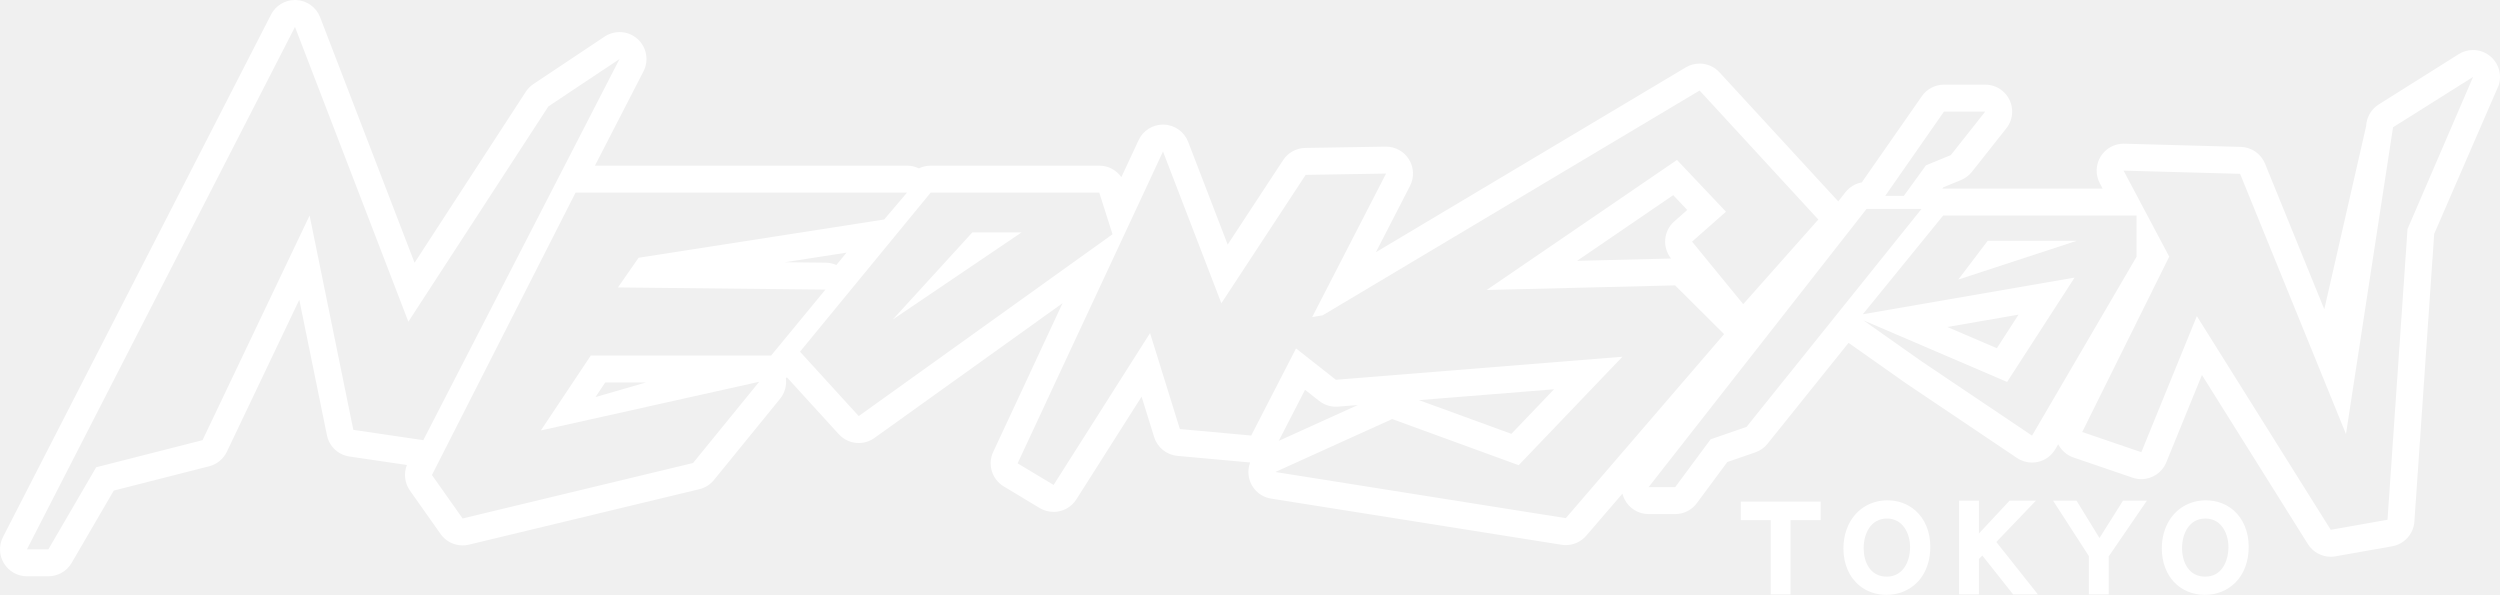
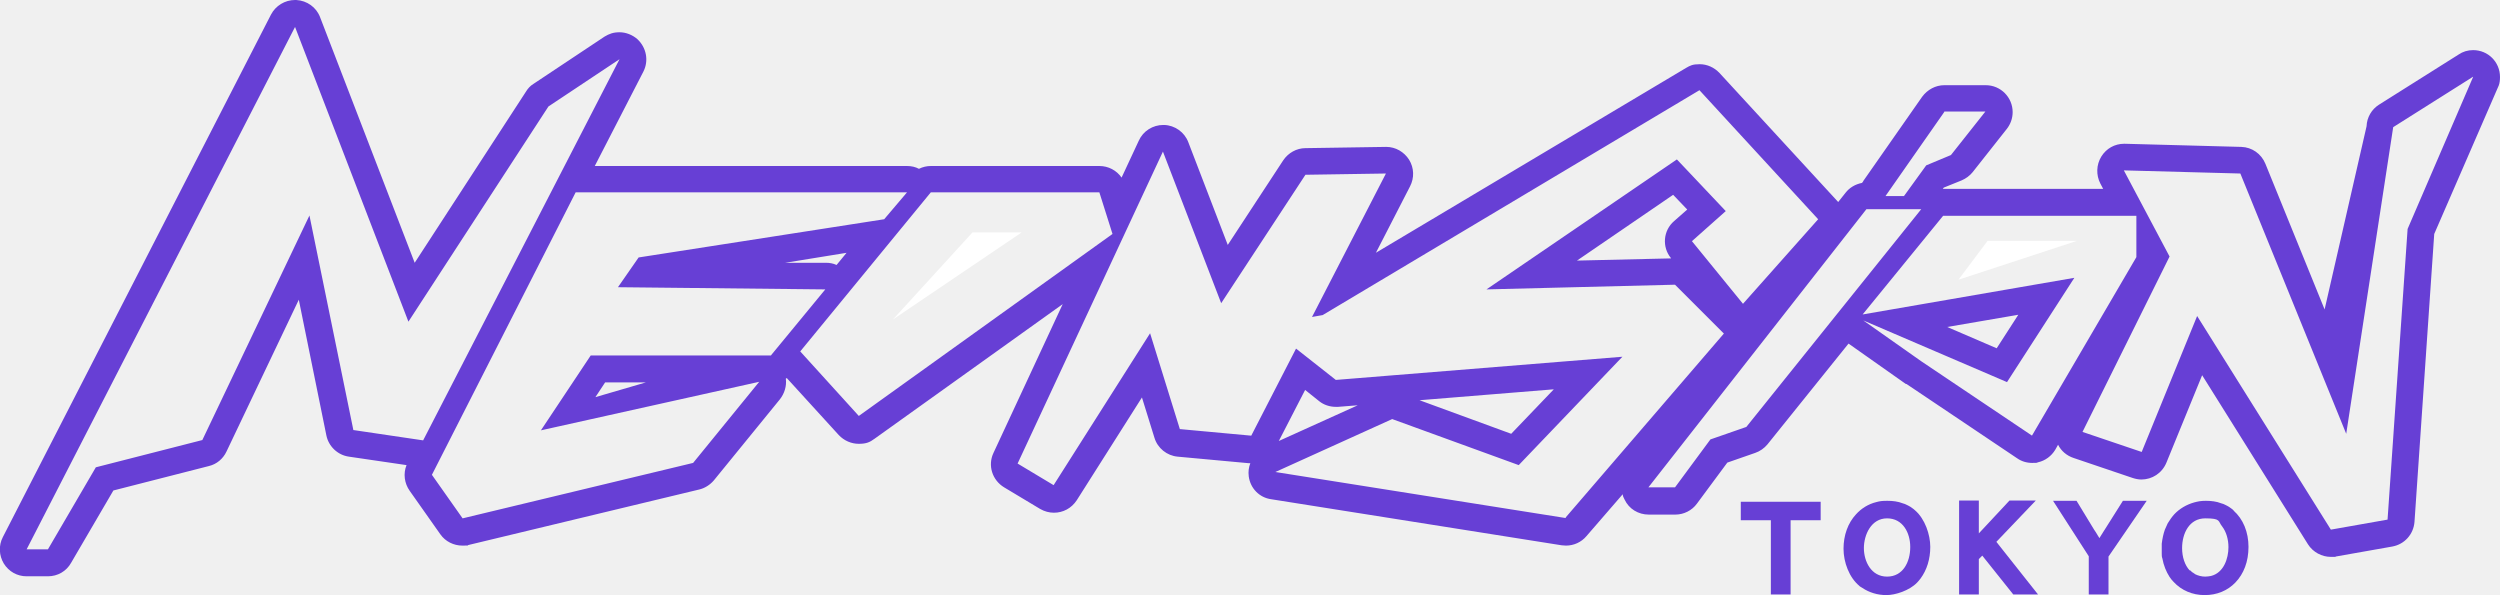
- <svg xmlns="http://www.w3.org/2000/svg" id="CMYK" viewBox="0 0 798.21 189.927">
+ <svg xmlns="http://www.w3.org/2000/svg" id="CMYK" version="1.1" viewBox="0 0 798.2 189.9">
  <defs>
-     <style>.cls-1{fill:#fff;stroke-width:0px;}</style>
+     <style>
+       .st0 {
+         fill: #673fd5;
+       }
+ 
+       .st1 {
+         fill: #fff;
+       }
+     </style>
  </defs>
-   <polygon class="cls-1" points="285.061 102.008 326.181 74.191 310.459 74.191 285.061 102.008" />
-   <path class="cls-1" d="m789.609,15.969h-.011s-.009,0-.013,0c-.004,0-.008,0-.011,0-.005,0-.009,0-.014,0-.006,0-.011,0-.016,0-.004,0-.009,0-.014,0-.005,0-.009,0-.013,0-.003,0-.005,0-.008,0-1.694.019-3.27.527-4.594,1.391l-25.434,15.997c-2.394,1.506-3.895,4.093-4.015,6.919l-13.357,58.47-18.919-46.488c-1.286-3.161-4.32-5.263-7.732-5.357l-37.195-1.02c-.079-.002-.158-.003-.237-.003-2.97,0-5.738,1.534-7.31,4.068-1.613,2.601-1.723,5.863-.288,8.567l.9,1.695h-50.898c-.086,0-.172.001-.258.004l.294-.406,5.659-2.324c1.365-.561,2.563-1.463,3.479-2.621l10.923-13.81c1.204-1.48,1.926-3.368,1.926-5.425,0-4.744-3.839-8.591-8.581-8.602h-13.189c-2.813,0-5.448,1.375-7.057,3.683l-18.761,26.912c-.139.199-.269.403-.389.611-2.073.365-3.96,1.483-5.28,3.167l-2.274,2.903c-.011-.012-.021-.023-.032-.035l-37.903-41.188c-1.677-1.822-3.991-2.778-6.334-2.778-1.51,0-3.032.397-4.403,1.214l-98.953,59.015,10.9-21.171c1.384-2.689,1.255-5.907-.34-8.476-1.571-2.529-4.336-4.064-7.307-4.064-.047,0-.093,0-.139.001l-25.671.414c-2.848.046-5.489,1.499-7.052,3.88l-17.712,26.976-12.614-32.796c-1.239-3.221-4.283-5.39-7.731-5.509-.1-.003-.2-.005-.299-.005-3.333,0-6.378,1.93-7.794,4.966l-5.511,11.817c-1.58-2.259-4.189-3.673-7.051-3.673h-53.82c-1.325,0-2.613.305-3.775.873-1.135-.556-2.41-.869-3.758-.872h-.015s-.004,0-.005,0h-99.648l15.501-30.108c1.794-3.485,1.006-7.741-1.917-10.353-1.621-1.448-3.672-2.188-5.733-2.188-1.655,0-3.317.476-4.769,1.444l-22.72,15.142c-.973.648-1.803,1.488-2.44,2.468l-35.514,54.601L102.213,5.514c-1.218-3.166-4.182-5.321-7.569-5.502-.154-.008-.308-.012-.462-.012-3.212,0-6.174,1.795-7.652,4.675L.949,171.469c-1.368,2.667-1.25,5.854.313,8.411,1.563,2.558,4.344,4.118,7.341,4.118h6.84c3.061,0,5.892-1.627,7.433-4.272l13.451-23.09,30.462-7.762c2.475-.631,4.542-2.329,5.641-4.635l23.129-48.529,8.825,43.255c.724,3.548,3.592,6.263,7.174,6.791l18.366,2.707c-1.079,2.69-.735,5.766.957,8.163l9.794,13.874c1.635,2.316,4.274,3.642,7.027,3.642.669,0,1.344-.078,2.013-.239l73.575-17.709c1.832-.441,3.468-1.471,4.658-2.932l21.115-25.932c1.542-1.894,2.172-4.3,1.85-6.618.116-.076.229-.154.341-.235l16.564,18.167c1.686,1.849,4.013,2.807,6.361,2.807,1.743,0,3.496-.528,5.006-1.61l60.073-43.037-22.148,47.492c-1.861,3.99-.409,8.741,3.365,11.009l11.492,6.907c1.386.833,2.914,1.23,4.424,1.23,2.85,0,5.633-1.416,7.269-3.992l20.832-32.804,4.008,12.895c1.033,3.325,3.969,5.699,7.436,6.014l22.773,2.07c.148.013.295.023.442.029-.496,1.307-.677,2.743-.481,4.197.507,3.765,3.424,6.751,7.175,7.347l92.739,14.735c.451.072.902.107,1.351.107,2.483,0,4.872-1.076,6.52-2.992l11.563-13.44c.143.579.348,1.148.616,1.698,1.441,2.959,4.443,4.836,7.734,4.836h8.488c2.726,0,5.29-1.292,6.912-3.482l9.731-13.137,8.946-3.091c1.532-.529,2.884-1.481,3.899-2.745l25.868-32.223,18.339,12.928c.052.037.104.073.157.108l35.289,23.727c1.431.962,3.104,1.464,4.8,1.464.641,0,1.284-.072,1.919-.217,2.316-.53,4.309-1.994,5.508-4.046l.929-1.59c1.011,1.985,2.76,3.51,4.885,4.236l18.877,6.447c.919.314,1.857.463,2.78.463,3.406,0,6.611-2.036,7.965-5.355l11.383-27.904,33.833,53.999c1.591,2.539,4.361,4.035,7.288,4.035.498,0,1.001-.043,1.503-.132l18.127-3.212c3.889-.689,6.81-3.939,7.081-7.879l6.326-91.866,20.581-47.41c.278-.846.428-1.749.428-2.688,0-4.751-3.85-8.602-8.601-8.602Zm-168.926,19.658h13.169-.002l-10.992,13.898-7.922,3.254-7.073,9.761h-5.941l18.761-26.912ZM112.813,137.246l-13.962-68.436-34.186,71.728-33.956,8.653-15.266,26.205h-6.84L94.185,8.602l36.197,94.113,44.704-68.73,22.72-15.142-62.654,121.694-22.338-3.292Zm133.389-23.731h-57.573l-15.946,23.919,69.711-15.536-21.115,25.932-73.575,17.709-9.793-13.874,45.863-90.174h105.828-.002l-7.301,8.592-78.409,12.217-6.592,9.475,66.244.694-17.339,21.046Zm-39.956,8.602l-16.126,4.669,3.113-4.669h13.013Zm64.029-41.454l-3.24,3.945c-1.053-.468-2.208-.728-3.404-.741l-13.042-.137,19.686-3.067Zm3.901,52.185l-18.746-20.56,41.726-50.796h53.82l4.233,13.304-81.032,58.053Zm225.759,32.589l-92.739-14.735,37.306-16.907,40.39,14.735,33.118-34.624-91.485,7.351-12.721-10.006-14.317,27.807-22.773-2.07-9.523-30.64-30.794,48.49-11.492-6.907,46.426-99.55,18.632,48.444,26.913-40.991,25.671-.414-23.593,45.825,3.357-.571,120.343-71.772,37.903,41.188-23.972,27.02-16.337-19.96,10.83-9.556-15.645-16.529-60.773,41.522,60.172-1.47,15.645,15.57-50.544,58.749Zm-91.649-24.674l8.395-16.306,4.526,3.56c1.521,1.197,3.396,1.841,5.318,1.841.229,0,.459-.009.689-.028l6.312-.507-25.241,11.439Zm44.762-13.008l43.125-3.465-13.613,14.232-29.512-10.767Zm80.501-45.211l-30.011.733,30.693-20.97,4.478,4.731-4.15,3.662c-3.451,3.046-3.891,8.264-1.01,11.843Zm24.088,53.757l-11.464,3.961-11.317,15.278h-8.488l69.598-88.837h17.543-.002l-55.872,69.599Zm91.16,2.786l-35.289-23.727-18.572-13.093,45.902,19.679,21.546-33.315-67.62,11.711,25.665-31.532h61.742v13.155l-33.375,57.121Zm-27.053-34.687l22.746-3.939-6.932,10.719-15.814-6.779Zm167.864-71.227h.002-.002Zm0-8.602l-20.923,48.55-6.392,92.823-18.127,3.212-42.746-68.226-17.724,43.449-18.877-6.447,27.782-55.99-14.574-27.462,37.195,1.021,33.813,83.087,15.025-97.949,25.547-16.068h.002-.002Z" />
-   <polygon class="cls-1" points="625.253 89.255 663.075 76.874 634.642 76.874 625.253 89.255" />
-   <polygon class="cls-1" points="650.039 159.849 641.623 159.849 631.833 170.341 631.833 159.849 625.508 159.849 625.508 189.792 631.833 189.792 631.833 178.48 632.928 177.373 642.756 189.792 650.673 189.792 637.392 173.049 650.039 159.849" />
-   <path class="cls-1" d="m672.039,169.074l-.203.316c-.536.836-1.032,1.619-1.512,2.391-.16-.261-.323-.527-.491-.801l-.636-1.037c-.176-.288-.358-.587-.555-.914l-5.636-9.181h-7.502l11.446,17.714v12.229h6.325v-12.135l12.196-17.808h-7.63l-5.803,9.225Z" />
-   <path class="cls-1" d="m611.547,162.992h0c-.333-.294-.686-.574-1.05-.832-.365-.259-.748-.501-1.135-.718-.196-.11-.396-.215-.598-.315-.405-.199-.827-.38-1.254-.537-1.524-.56-3.171-.844-4.897-.844-1.214,0-2.408.147-3.55.438-2.521.642-4.774,1.983-6.518,3.879-2.561,2.784-3.971,6.706-3.971,11.044,0,4.942,1.82,9.155,5.124,11.862.144.118.292.233.442.346.15.112.301.221.455.325,2.196,1.496,4.863,2.286,7.714,2.286,3.817,0,7.31-1.419,9.835-3.997.372-.38.737-.804,1.085-1.262,2.019-2.657,3.086-6.151,3.086-10.102,0-4.751-1.693-8.861-4.767-11.574Zm-1.694,11.709c0,4.683-2.302,9.409-7.443,9.409-5.444,0-7.376-4.886-7.376-9.07,0-4.717,2.302-9.477,7.444-9.477,5.068,0,7.376,4.737,7.376,9.138Z" />
-   <polygon class="cls-1" points="555.805 166.072 565.36 166.072 565.36 189.792 571.685 189.792 571.685 166.072 581.309 166.072 581.309 160.154 555.805 160.154 555.805 166.072" />
-   <path class="cls-1" d="m713.204,162.992h0c-.335-.296-.688-.575-1.05-.832-.365-.259-.748-.501-1.135-.718-.196-.11-.396-.215-.598-.315-.405-.199-.827-.38-1.254-.537-1.524-.56-3.171-.844-4.896-.844-1.251,0-2.487.159-3.672.473-2.473.654-4.684,1.983-6.397,3.845-.799.869-1.496,1.86-2.069,2.945-.339.641-.637,1.322-.888,2.023-.502,1.404-.822,2.912-.951,4.484-.043.523-.064,1.059-.064,1.593,0,.53.021,1.06.064,1.575.041.511.105,1.021.189,1.518.375,2.22,1.151,4.22,2.308,5.944.382.57.81,1.112,1.271,1.612,2.485,2.689,6.001,4.17,9.902,4.17,3.817,0,7.31-1.419,9.836-3.997,2.728-2.785,4.171-6.715,4.171-11.364,0-4.751-1.693-8.861-4.767-11.574Zm-14.079,19.105c-1.547-1.629-2.434-4.202-2.434-7.057,0-4.717,2.302-9.477,7.443-9.477,2.228,0,4.029.869,5.354,2.582,1.285,1.661,2.021,4.051,2.021,6.556,0,3.614-1.477,8.192-5.641,9.203-.564.137-1.17.206-1.802.206-1.224,0-2.329-.253-3.292-.757l-.068-.038c-.149-.08-.292-.167-.432-.258-.116-.075-.228-.154-.337-.235-.159-.119-.295-.23-.417-.338-.124-.11-.253-.237-.396-.387Z" />
+   <polygon class="st1" points="285.1 102 326.2 74.2 310.5 74.2 285.1 102" />
+   <path class="st0" d="M789.6,16h0c-1.7,0-3.3.5-4.6,1.4l-25.4,16c-2.4,1.5-3.9,4.1-4,6.9l-13.4,58.5-18.9-46.5c-1.3-3.2-4.3-5.3-7.7-5.4l-37.2-1h-.2c-3,0-5.7,1.5-7.3,4.1s-1.7,5.9-.3,8.6l.9,1.7h-51.2l.3-.4,5.7-2.3c1.4-.6,2.6-1.5,3.5-2.6l10.9-13.8c1.2-1.5,1.9-3.4,1.9-5.4,0-4.7-3.8-8.6-8.6-8.6h-13.2c-2.8,0-5.4,1.4-7.1,3.7l-18.8,26.9c0,.2-.3.4-.4.6-2.1.4-4,1.5-5.3,3.2l-2.3,2.9h0l-37.9-41.2c-1.7-1.8-4-2.8-6.3-2.8s-3,.4-4.4,1.2l-99,59,10.9-21.2c1.4-2.7,1.3-5.9-.3-8.5-1.6-2.5-4.3-4.1-7.3-4.1s0,0-.1,0l-25.7.4c-2.8,0-5.5,1.5-7.1,3.9l-17.7,27-12.6-32.8c-1.2-3.2-4.3-5.4-7.7-5.5h-.3c-3.3,0-6.4,1.9-7.8,5l-5.5,11.8c-1.6-2.3-4.2-3.7-7.1-3.7h-53.8c-1.3,0-2.6.3-3.8.9-1.1-.6-2.4-.9-3.8-.9h-99.7l15.5-30.1c1.8-3.5,1-7.7-1.9-10.4-1.6-1.4-3.7-2.2-5.7-2.2s-3.3.5-4.8,1.4l-22.7,15.1c-1,.6-1.8,1.5-2.4,2.5l-35.5,54.6L102.2,5.5C101,2.3,98,.2,94.6,0h-.4C91,0,88,1.8,86.5,4.7L.9,171.5c-1.4,2.7-1.2,5.9.3,8.4,1.6,2.6,4.3,4.1,7.3,4.1h6.8c3.1,0,5.9-1.6,7.4-4.3l13.5-23.1,30.5-7.8c2.5-.6,4.5-2.3,5.6-4.6l23.1-48.5,8.8,43.3c.7,3.5,3.6,6.3,7.2,6.8l18.4,2.7c-1.1,2.7-.7,5.8,1,8.2l9.8,13.9c1.6,2.3,4.3,3.6,7,3.6s1.3,0,2-.2l73.6-17.7c1.8-.4,3.5-1.5,4.7-2.9l21.1-25.9c1.5-1.9,2.2-4.3,1.9-6.6.1,0,.2-.2.3-.2l16.6,18.2c1.7,1.8,4,2.8,6.4,2.8s3.5-.5,5-1.6l60.1-43-22.1,47.5c-1.9,4-.4,8.7,3.4,11l11.5,6.9c1.4.8,2.9,1.2,4.4,1.2,2.9,0,5.6-1.4,7.3-4l20.8-32.8,4,12.9c1,3.3,4,5.7,7.4,6l22.8,2.1h.4c-.5,1.3-.7,2.7-.5,4.2.5,3.8,3.4,6.8,7.2,7.3l92.7,14.7c.5,0,.9.1,1.4.1,2.5,0,4.9-1.1,6.5-3l11.6-13.4c0,.6.3,1.1.6,1.7,1.4,3,4.4,4.8,7.7,4.8h8.5c2.7,0,5.3-1.3,6.9-3.5l9.7-13.1,8.9-3.1c1.5-.5,2.9-1.5,3.9-2.7l25.9-32.2,18.3,12.9s0,0,.2,0l35.3,23.7c1.4,1,3.1,1.5,4.8,1.5s1.3,0,1.9-.2c2.3-.5,4.3-2,5.5-4l.9-1.6c1,2,2.8,3.5,4.9,4.2l18.9,6.4c.9.3,1.9.5,2.8.5,3.4,0,6.6-2,8-5.4l11.4-27.9,33.8,54c1.6,2.5,4.4,4,7.3,4s1,0,1.5-.1l18.1-3.2c3.9-.7,6.8-3.9,7.1-7.9l6.3-91.9,20.6-47.4c.3-.8.4-1.7.4-2.7,0-4.8-3.8-8.6-8.6-8.6h0ZM620.7,35.6h13.2l-11,13.9-7.9,3.3-7.1,9.8h-5.9l18.8-26.9h0ZM112.8,137.2l-14-68.4-34.2,71.7-34,8.7-15.3,26.2h-6.8L94.2,8.6l36.2,94.1,44.7-68.7,22.7-15.1-62.7,121.7-22.3-3.3h0ZM246.2,113.5h-57.6l-15.9,23.9,69.7-15.5-21.1,25.9-73.6,17.7-9.8-13.9,45.9-90.2h105.8l-7.3,8.6-78.4,12.2-6.6,9.5,66.2.7-17.3,21h0ZM206.2,122.1l-16.1,4.7,3.1-4.7h13ZM270.3,80.7l-3.2,3.9c-1.1-.5-2.2-.7-3.4-.7h-13c0,0,19.7-3.2,19.7-3.2h-.1ZM274.2,132.8l-18.7-20.6,41.7-50.8h53.8l4.2,13.3-81,58.1h0ZM499.9,165.4l-92.7-14.7,37.3-16.9,40.4,14.7,33.1-34.6-91.5,7.4-12.7-10-14.3,27.8-22.8-2.1-9.5-30.6-30.8,48.5-11.5-6.9,46.4-99.6,18.6,48.4,26.9-41,25.7-.4-23.6,45.8,3.4-.6,120.3-71.8,37.9,41.2-24,27-16.3-20,10.8-9.6-15.6-16.5-60.8,41.5,60.2-1.5,15.6,15.6-50.5,58.7h0v.2ZM408.3,140.8l8.4-16.3,4.5,3.6c1.5,1.2,3.4,1.8,5.3,1.8s.5,0,.7,0l6.3-.5-25.2,11.4h0ZM453,127.8l43.1-3.5-13.6,14.2-29.5-10.8h0ZM533.5,82.5l-30,.7,30.7-21,4.5,4.7-4.2,3.7c-3.5,3-3.9,8.3-1,11.8h0ZM557.6,136.3l-11.5,4-11.3,15.3h-8.5l69.6-88.8h17.5l-55.9,69.6h.1ZM648.8,139.1l-35.3-23.7-18.6-13.1,45.9,19.7,21.5-33.3-67.6,11.7,25.7-31.5h61.7v13.2l-33.4,57.1h0ZM621.7,104.4l22.7-3.9-6.9,10.7-15.8-6.8h0ZM789.6,33.2h0ZM789.6,24.6l-20.9,48.5-6.4,92.8-18.1,3.2-42.7-68.2-17.7,43.4-18.9-6.4,27.8-56-14.6-27.5,37.2,1,33.8,83.1,15-97.9,25.5-16.1h0Z" />
+   <polygon class="st1" points="625.3 89.3 663.1 76.9 634.6 76.9 625.3 89.3" />
+   <polygon class="st0" points="650 159.8 641.6 159.8 631.8 170.3 631.8 159.8 625.5 159.8 625.5 189.8 631.8 189.8 631.8 178.5 632.9 177.4 642.8 189.8 650.7 189.8 637.4 173 650 159.8" />
+   <path class="st0" d="M672,169.1l-.2.3c-.5.8-1,1.6-1.5,2.4-.2-.3-.3-.5-.5-.8l-.6-1c-.2-.3-.4-.6-.6-.9l-5.6-9.2h-7.5l11.4,17.7v12.2h6.3v-12.1l12.2-17.8h-7.6l-5.8,9.2h0Z" />
+   <path class="st0" d="M611.5,163h0c-.3-.3-.7-.6-1-.8-.4-.3-.7-.5-1.1-.7-.2-.1-.4-.2-.6-.3-.4-.2-.8-.4-1.3-.5-1.5-.6-3.2-.8-4.9-.8s-2.4.1-3.5.4c-2.5.6-4.8,2-6.5,3.9-2.6,2.8-4,6.7-4,11s1.8,9.2,5.1,11.9c0,.1.3.2.4.3.2.1.3.2.5.3,2.2,1.5,4.9,2.3,7.7,2.3s7.3-1.4,9.8-4c.4-.4.7-.8,1.1-1.3,2-2.7,3.1-6.2,3.1-10.1s-1.7-8.9-4.8-11.6h0ZM609.9,174.7c0,4.7-2.3,9.4-7.4,9.4s-7.4-4.9-7.4-9.1,2.3-9.5,7.4-9.5,7.4,4.7,7.4,9.1h0Z" />
+   <polygon class="st0" points="555.8 166.1 565.4 166.1 565.4 189.8 571.7 189.8 571.7 166.1 581.3 166.1 581.3 160.2 555.8 160.2 555.8 166.1" />
+   <path class="st0" d="M713.2,163h0c-.3-.3-.7-.6-1-.8-.4-.3-.7-.5-1.1-.7-.2-.1-.4-.2-.6-.3-.4-.2-.8-.4-1.3-.5-1.5-.6-3.2-.8-4.9-.8s-2.5.2-3.7.5c-2.5.7-4.7,2-6.4,3.8-.8.9-1.5,1.9-2.1,2.9-.3.6-.6,1.3-.9,2-.5,1.4-.8,2.9-1,4.5v3.2c0,.5,0,1,.2,1.5.4,2.2,1.2,4.2,2.3,5.9.4.6.8,1.1,1.3,1.6,2.5,2.7,6,4.2,9.9,4.2s7.3-1.4,9.8-4c2.7-2.8,4.2-6.7,4.2-11.4s-1.7-8.9-4.8-11.6h0ZM699.1,182.1c-1.5-1.6-2.4-4.2-2.4-7.1,0-4.7,2.3-9.5,7.4-9.5s4,.9,5.4,2.6c1.3,1.7,2,4.1,2,6.6,0,3.6-1.5,8.2-5.6,9.2-.6.1-1.2.2-1.8.2-1.2,0-2.3-.3-3.3-.8h0c0-.1-.3-.2-.4-.3,0,0-.2-.2-.3-.2-.2-.1-.3-.2-.4-.3,0-.1-.3-.2-.4-.4h-.2Z" />
</svg>
